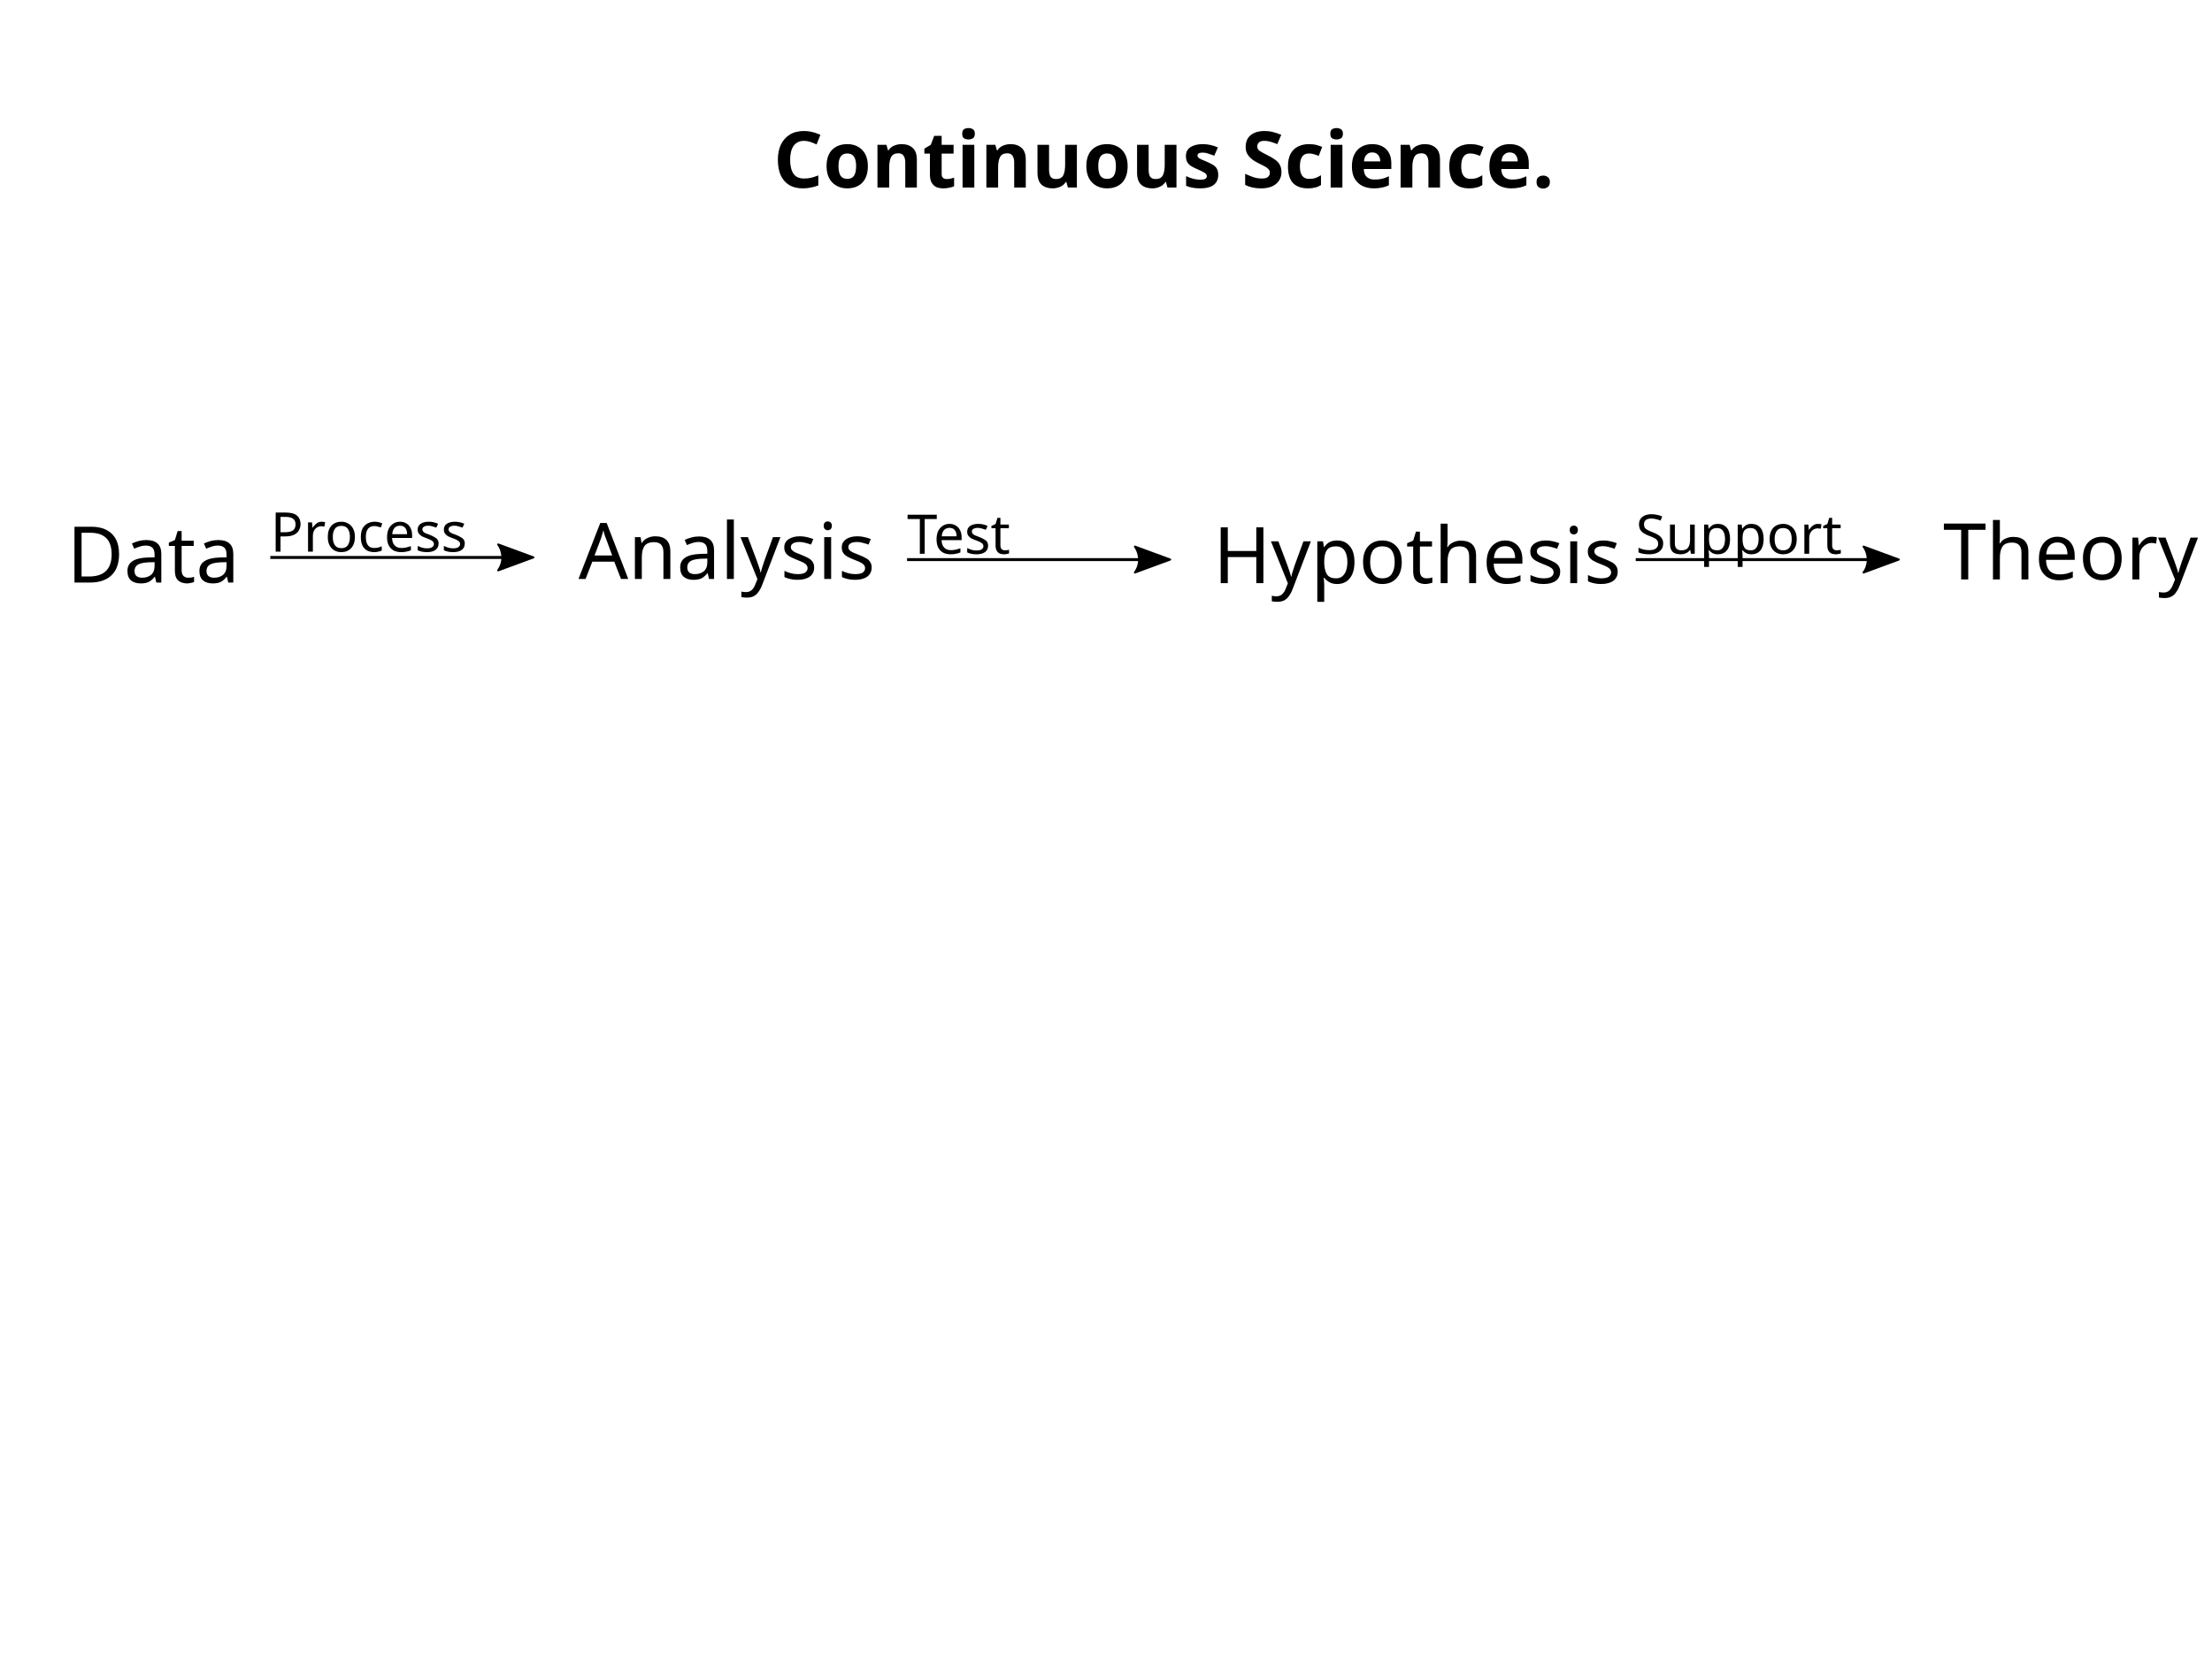
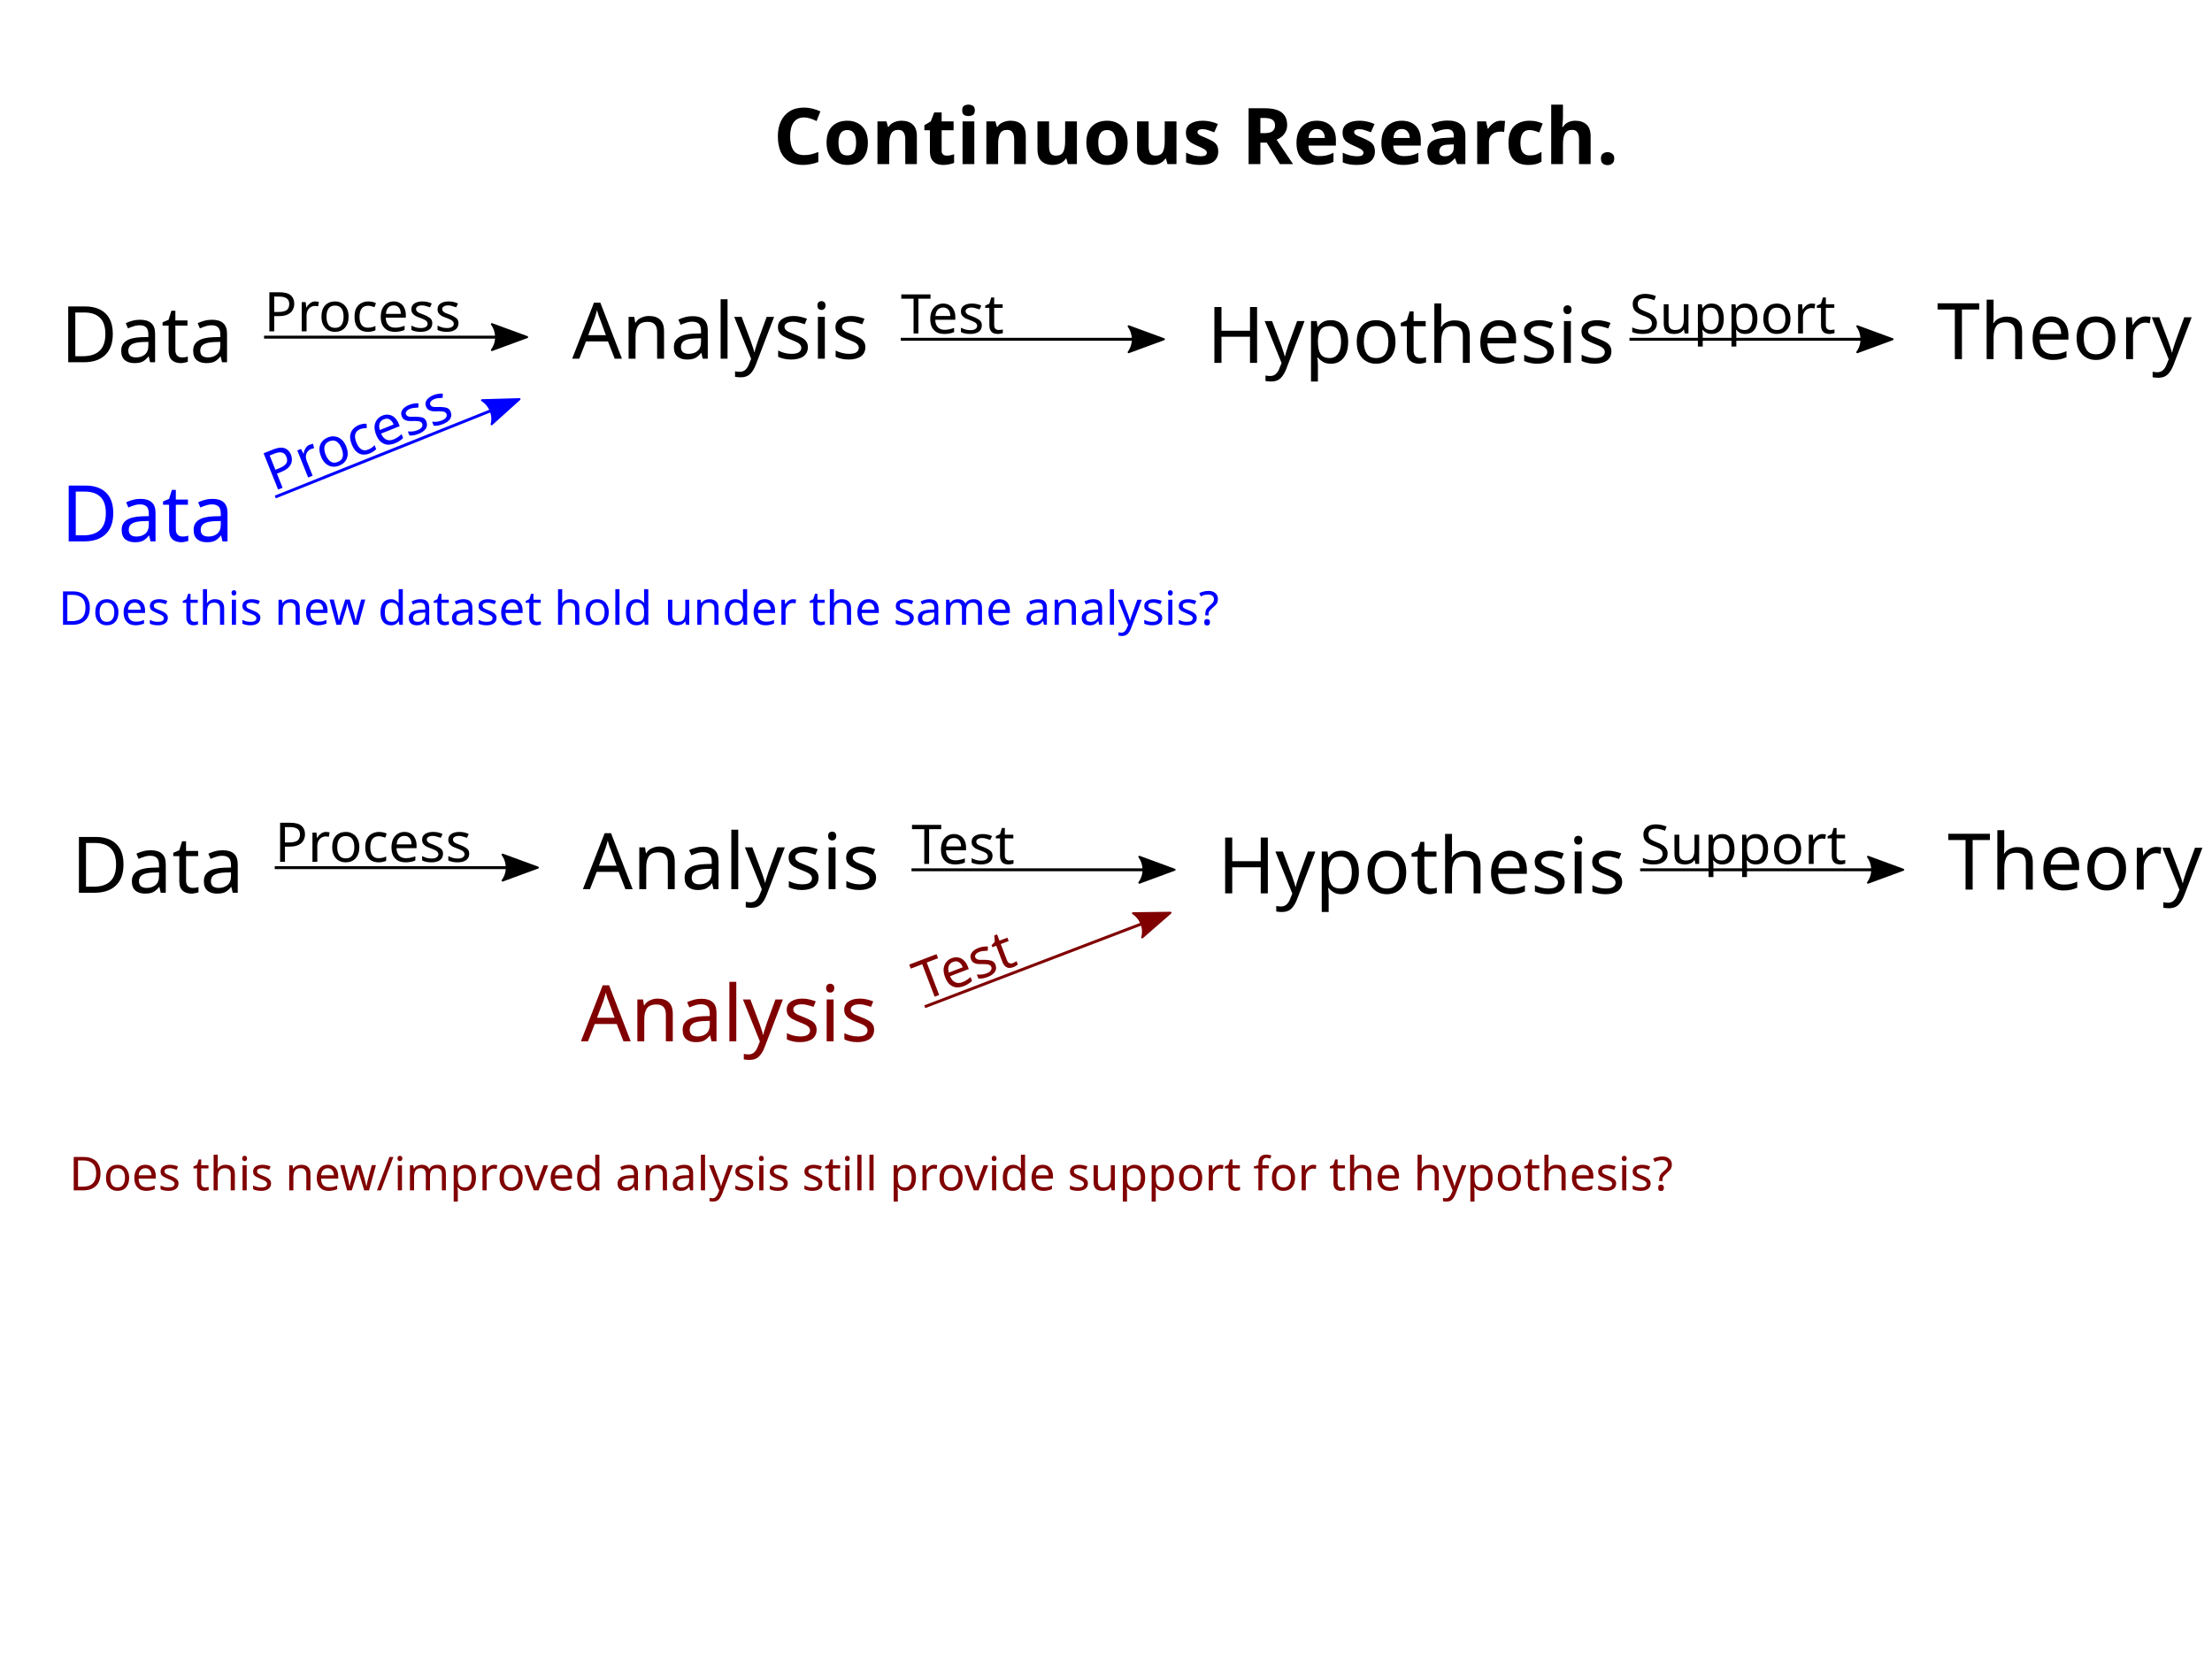
<svg xmlns="http://www.w3.org/2000/svg" width="200mm" height="150mm" viewBox="0 0 200 150" version="1.1" id="svg8">
  <defs id="defs2">
    <marker orient="auto" refY="0.0" refX="0.0" id="Arrow2Lend" style="overflow:visible;">
      <path id="path930" style="fill-rule:evenodd;stroke-width:0.625;stroke-linejoin:round;stroke:#000000;stroke-opacity:1;fill:#000000;fill-opacity:1" d="M 8.719,4.034 L -2.207,0.016 L 8.719,-4.002 C 6.973,-1.63 6.983,1.616 8.719,4.034 z " transform="scale(1.1) rotate(180) translate(1,0)" />
    </marker>
    <marker orient="auto" refY="0" refX="0" id="Arrow2Lend-6" style="overflow:visible">
      <path id="path930-2" style="fill:#000000;fill-opacity:1;fill-rule:evenodd;stroke:#000000;stroke-width:0.625;stroke-linejoin:round;stroke-opacity:1" d="M 8.719,4.034 -2.207,0.016 8.719,-4.002 c -1.745,2.372 -1.735,5.617 -6e-7,8.035 z" transform="matrix(-1.1,0,0,-1.1,-1.1,0)" />
    </marker>
    <marker orient="auto" refY="0" refX="0" id="Arrow2Lend-7" style="overflow:visible">
      <path id="path930-8" style="fill:#000000;fill-opacity:1;fill-rule:evenodd;stroke:#000000;stroke-width:0.625;stroke-linejoin:round;stroke-opacity:1" d="M 8.719,4.034 -2.207,0.016 8.719,-4.002 c -1.745,2.372 -1.735,5.617 -6e-7,8.035 z" transform="matrix(-1.1,0,0,-1.1,-1.1,0)" />
+     </marker>
+     <marker orient="auto" refY="0" refX="0" id="Arrow2Lend-6-9" style="overflow:visible">
+       <path id="path930-2-7" style="fill:#000000;fill-opacity:1;fill-rule:evenodd;stroke:#000000;stroke-width:0.625;stroke-linejoin:round;stroke-opacity:1" d="M 8.719,4.034 -2.207,0.016 8.719,-4.002 c -1.745,2.372 -1.735,5.617 -6e-7,8.035 z" transform="matrix(-1.1,0,0,-1.1,-1.1,0)" />
+     </marker>
+     <marker orient="auto" refY="0" refX="0" id="Arrow2Lend-8" style="overflow:visible">
+       <path id="path930-25" style="fill:#0000ff;fill-opacity:1;fill-rule:evenodd;stroke:#0000ff;stroke-width:0.625;stroke-linejoin:round;stroke-opacity:1" d="M 8.719,4.034 -2.207,0.016 8.719,-4.002 c -1.745,2.372 -1.735,5.617 -6e-7,8.035 z" transform="matrix(-1.1,0,0,-1.1,-1.1,0)" />
+     </marker>
+     <marker orient="auto" refY="0" refX="0" id="Arrow2Lend-9" style="overflow:visible">
+       <path id="path930-28" style="fill:#000000;fill-opacity:1;fill-rule:evenodd;stroke:#000000;stroke-width:0.625;stroke-linejoin:round;stroke-opacity:1" d="M 8.719,4.034 -2.207,0.016 8.719,-4.002 c -1.745,2.372 -1.735,5.617 -6e-7,8.035 z" transform="matrix(-1.1,0,0,-1.1,-1.1,0)" />
+     </marker>
+     <marker orient="auto" refY="0" refX="0" id="Arrow2Lend-6-0" style="overflow:visible">
+       <path id="path930-2-0" style="fill:#000000;fill-opacity:1;fill-rule:evenodd;stroke:#000000;stroke-width:0.625;stroke-linejoin:round;stroke-opacity:1" d="M 8.719,4.034 -2.207,0.016 8.719,-4.002 c -1.745,2.372 -1.735,5.617 -6e-7,8.035 z" transform="matrix(-1.1,0,0,-1.1,-1.1,0)" />
+     </marker>
+     <marker orient="auto" refY="0" refX="0" id="Arrow2Lend-7-3" style="overflow:visible">
+       <path id="path930-8-1" style="fill:#000000;fill-opacity:1;fill-rule:evenodd;stroke:#000000;stroke-width:0.625;stroke-linejoin:round;stroke-opacity:1" d="M 8.719,4.034 -2.207,0.016 8.719,-4.002 c -1.745,2.372 -1.735,5.617 -6e-7,8.035 z" transform="matrix(-1.1,0,0,-1.1,-1.1,0)" />
+     </marker>
+     <marker orient="auto" refY="0" refX="0" id="Arrow2Lend-8-1" style="overflow:visible">
+       <path id="path930-25-6" style="fill:#0000ff;fill-opacity:1;fill-rule:evenodd;stroke:#0000ff;stroke-width:0.625;stroke-linejoin:round;stroke-opacity:1" d="M 8.719,4.034 -2.207,0.016 8.719,-4.002 c -1.745,2.372 -1.735,5.617 -6e-7,8.035 z" transform="matrix(-1.1,0,0,-1.1,-1.1,0)" />
+     </marker>
+     <marker orient="auto" refY="0" refX="0" id="Arrow2Lend-6-0-0" style="overflow:visible">
+       <path id="path930-2-0-7" style="fill:#800000;fill-opacity:1;fill-rule:evenodd;stroke:#800000;stroke-width:0.625;stroke-linejoin:round;stroke-opacity:1" d="M 8.719,4.034 -2.207,0.016 8.719,-4.002 c -1.745,2.372 -1.735,5.617 -6e-7,8.035 z" transform="matrix(-1.1,0,0,-1.1,-1.1,0)" />
    </marker>
  </defs>
  <g id="layer1" transform="translate(0,-147)">
    <flowRoot xml:space="preserve" id="flowRoot847" style="fill:black;stroke:none;stroke-opacity:1;stroke-width:1px;stroke-linejoin:miter;stroke-linecap:butt;fill-opacity:1;font-family:'Abyssinica SIL';font-style:normal;font-weight:normal;font-size:7.5px;line-height:100%;letter-spacing:0px;word-spacing:0px;-inkscape-font-specification:'Abyssinica SIL, Normal';font-stretch:normal;font-variant:normal;text-anchor:start;text-align:justify;writing-mode:lr">
      <flowRegion id="flowRegion849">
        <rect id="rect851" width="645" height="125" x="157.857" y="42.643" />
      </flowRegion>
      <flowPara id="flowPara853" />
    </flowRoot>
    <flowRoot xml:space="preserve" id="flowRoot855" style="fill:black;stroke:none;stroke-opacity:1;stroke-width:1px;stroke-linejoin:miter;stroke-linecap:butt;fill-opacity:1;font-family:'Abyssinica SIL';font-style:normal;font-weight:normal;font-size:26.667px;line-height:100%;letter-spacing:0px;word-spacing:0px;-inkscape-font-specification:'Abyssinica SIL, Normal';font-stretch:normal;font-variant:normal;text-anchor:start;text-align:justify;writing-mode:lr">
      <flowRegion id="flowRegion857">
        <rect id="rect859" width="585" height="143.571" x="41.429" y="40.501" />
      </flowRegion>
      <flowPara id="flowPara861" />
    </flowRoot>
-     <text xml:space="preserve" style="font-style:normal;font-variant:normal;font-weight:normal;font-stretch:normal;font-size:7.056px;line-height:100%;font-family:'Abyssinica SIL';-inkscape-font-specification:'Abyssinica SIL, Normal';text-align:justify;letter-spacing:0px;word-spacing:0px;writing-mode:lr-tb;text-anchor:start;fill:#000000;fill-opacity:1;stroke:none;stroke-width:0.265px;stroke-linecap:butt;stroke-linejoin:miter;stroke-opacity:1" x="69.926" y="163.952" id="text865">
-       <tspan id="tspan863" x="69.926" y="163.952" style="stroke-width:0.265px;font-weight:bold">Continuous Science.</tspan>
+     <text xml:space="preserve" style="font-style:normal;font-variant:normal;font-weight:normal;font-stretch:normal;font-size:7.056px;line-height:100%;font-family:'Abyssinica SIL';-inkscape-font-specification:'Abyssinica SIL, Normal';text-align:justify;letter-spacing:0px;word-spacing:0px;writing-mode:lr-tb;text-anchor:start;fill:#000000;fill-opacity:1;stroke:none;stroke-width:0.265px;stroke-linecap:butt;stroke-linejoin:miter;stroke-opacity:1" x="69.926" y="161.836" id="text865">
+       <tspan id="tspan863" x="69.926" y="161.836" style="font-weight:bold;stroke-width:0.265px">Continuous Research.</tspan>
    </text>
-     <text xml:space="preserve" style="font-style:normal;font-variant:normal;font-weight:normal;font-stretch:normal;font-size:7.056px;line-height:100%;font-family:'Abyssinica SIL';-inkscape-font-specification:'Abyssinica SIL, Normal';text-align:justify;letter-spacing:0px;word-spacing:0px;writing-mode:lr-tb;text-anchor:start;fill:#000000;fill-opacity:1;stroke:none;stroke-width:0.265px;stroke-linecap:butt;stroke-linejoin:miter;stroke-opacity:1" x="6.048" y="199.671" id="text869">
-       <tspan id="tspan867" x="6.048" y="199.671" style="stroke-width:0.265px">Data</tspan>
-     </text>
-     <text xml:space="preserve" style="font-style:normal;font-variant:normal;font-weight:normal;font-stretch:normal;font-size:7.056px;line-height:100%;font-family:'Abyssinica SIL';-inkscape-font-specification:'Abyssinica SIL, Normal';text-align:justify;letter-spacing:0px;word-spacing:0px;writing-mode:lr-tb;text-anchor:start;fill:#000000;fill-opacity:1;stroke:none;stroke-width:0.265px;stroke-linecap:butt;stroke-linejoin:miter;stroke-opacity:1" x="52.303" y="199.349" id="text869-6">
-       <tspan id="tspan867-3" x="52.303" y="199.349" style="stroke-width:0.265px">Analysis</tspan>
-     </text>
-     <text xml:space="preserve" style="font-style:normal;font-variant:normal;font-weight:normal;font-stretch:normal;font-size:7.056px;line-height:100%;font-family:'Abyssinica SIL';-inkscape-font-specification:'Abyssinica SIL, Normal';text-align:justify;letter-spacing:0px;word-spacing:0px;writing-mode:lr-tb;text-anchor:start;fill:#000000;fill-opacity:1;stroke:none;stroke-width:0.265px;stroke-linecap:butt;stroke-linejoin:miter;stroke-opacity:1" x="109.682" y="199.727" id="text869-1">
-       <tspan id="tspan867-7" x="109.682" y="199.727" style="stroke-width:0.265px">Hypothesis</tspan>
-     </text>
-     <text xml:space="preserve" style="font-style:normal;font-variant:normal;font-weight:normal;font-stretch:normal;font-size:7.056px;line-height:100%;font-family:'Abyssinica SIL';-inkscape-font-specification:'Abyssinica SIL, Normal';text-align:justify;letter-spacing:0px;word-spacing:0px;writing-mode:lr-tb;text-anchor:start;fill:#000000;fill-opacity:1;stroke:none;stroke-width:0.265px;stroke-linecap:butt;stroke-linejoin:miter;stroke-opacity:1" x="175.678" y="199.387" id="text869-5">
-       <tspan id="tspan867-9" x="175.678" y="199.387" style="stroke-width:0.265px">Theory</tspan>
-     </text>
-     <path style="fill:none;fill-rule:evenodd;stroke:#000000;stroke-width:0.265;stroke-linecap:butt;stroke-linejoin:miter;stroke-miterlimit:4;stroke-dasharray:none;stroke-opacity:1;marker-end:url(#Arrow2Lend)" d="M 24.44,197.403 H 47.875" id="path907" />
-     <path style="fill:none;fill-rule:evenodd;stroke:#000000;stroke-width:0.265;stroke-linecap:butt;stroke-linejoin:miter;stroke-miterlimit:4;stroke-dasharray:none;stroke-opacity:1;marker-end:url(#Arrow2Lend-6)" d="M 82.013,197.597 H 105.447" id="path907-1" />
-     <path style="fill:none;fill-rule:evenodd;stroke:#000000;stroke-width:0.265;stroke-linecap:butt;stroke-linejoin:miter;stroke-miterlimit:4;stroke-dasharray:none;stroke-opacity:1;marker-end:url(#Arrow2Lend-7)" d="m 147.895,197.597 h 23.435" id="path907-5" />
    <flowRoot xml:space="preserve" id="flowRoot1730" style="fill:black;stroke:none;stroke-opacity:1;stroke-width:1px;stroke-linejoin:miter;stroke-linecap:butt;fill-opacity:1;font-family:'Abyssinica SIL';font-style:normal;font-weight:normal;font-size:26.667px;line-height:100%;letter-spacing:0px;word-spacing:0px;-inkscape-font-specification:'Abyssinica SIL, Normal';font-stretch:normal;font-variant:normal;text-anchor:start;text-align:justify;writing-mode:lr">
      <flowRegion id="flowRegion1732">
        <rect id="rect1734" width="87.413" height="29.375" x="311.127" y="161.858" />
      </flowRegion>
      <flowPara id="flowPara1736" />
    </flowRoot>
-     <text xml:space="preserve" style="font-style:normal;font-variant:normal;font-weight:normal;font-stretch:normal;font-size:7.056px;line-height:100%;font-family:'Abyssinica SIL';-inkscape-font-specification:'Abyssinica SIL, Normal';text-align:justify;letter-spacing:0px;word-spacing:0px;writing-mode:lr-tb;text-anchor:start;fill:#000000;fill-opacity:1;stroke:none;stroke-width:0.265px;stroke-linecap:butt;stroke-linejoin:miter;stroke-opacity:1" x="82.013" y="197.068" id="text1740">
-       <tspan id="tspan1738" x="82.013" y="197.068" style="font-style:normal;font-variant:normal;font-weight:normal;font-stretch:normal;font-size:4.939px;font-family:'Abyssinica SIL';-inkscape-font-specification:'Abyssinica SIL, Normal';font-variant-ligatures:normal;font-variant-caps:normal;font-variant-numeric:normal;font-feature-settings:normal;text-align:justify;writing-mode:lr-tb;text-anchor:start;stroke-width:0.265px">Test</tspan>
-     </text>
-     <text xml:space="preserve" style="font-style:normal;font-variant:normal;font-weight:normal;font-stretch:normal;font-size:7.056px;line-height:100%;font-family:'Abyssinica SIL';-inkscape-font-specification:'Abyssinica SIL, Normal';text-align:justify;letter-spacing:0px;word-spacing:0px;writing-mode:lr-tb;text-anchor:start;fill:#000000;fill-opacity:1;stroke:none;stroke-width:0.265px;stroke-linecap:butt;stroke-linejoin:miter;stroke-opacity:1" x="147.895" y="197.068" id="text1744">
-       <tspan id="tspan1742" x="147.895" y="197.068" style="font-style:normal;font-variant:normal;font-weight:normal;font-stretch:normal;font-size:4.939px;font-family:'Abyssinica SIL';-inkscape-font-specification:'Abyssinica SIL, Normal';font-variant-ligatures:normal;font-variant-caps:normal;font-variant-numeric:normal;font-feature-settings:normal;text-align:justify;writing-mode:lr-tb;text-anchor:start;stroke-width:0.265px">Support</tspan>
-     </text>
-     <text xml:space="preserve" style="font-style:normal;font-variant:normal;font-weight:normal;font-stretch:normal;font-size:7.056px;line-height:100%;font-family:'Abyssinica SIL';-inkscape-font-specification:'Abyssinica SIL, Normal';text-align:justify;letter-spacing:0px;word-spacing:0px;writing-mode:lr-tb;text-anchor:start;fill:#000000;fill-opacity:1;stroke:none;stroke-width:0.265px;stroke-linecap:butt;stroke-linejoin:miter;stroke-opacity:1" x="24.44" y="196.874" id="text1748">
-       <tspan id="tspan1746" x="24.44" y="196.874" style="font-style:normal;font-variant:normal;font-weight:normal;font-stretch:normal;font-size:4.939px;font-family:'Abyssinica SIL';-inkscape-font-specification:'Abyssinica SIL, Normal';font-variant-ligatures:normal;font-variant-caps:normal;font-variant-numeric:normal;font-feature-settings:normal;text-align:justify;writing-mode:lr-tb;text-anchor:start;stroke-width:0.265px">Process</tspan>
-     </text>
+     <g id="g2416">
+       <text id="text869" y="179.752" x="5.481" style="font-style:normal;font-variant:normal;font-weight:normal;font-stretch:normal;font-size:7.056px;line-height:100%;font-family:'Abyssinica SIL';-inkscape-font-specification:'Abyssinica SIL, Normal';text-align:justify;letter-spacing:0px;word-spacing:0px;writing-mode:lr-tb;text-anchor:start;fill:#000000;fill-opacity:1;stroke:none;stroke-width:0.265px;stroke-linecap:butt;stroke-linejoin:miter;stroke-opacity:1" xml:space="preserve">
+         <tspan style="stroke-width:0.265px" y="179.752" x="5.481" id="tspan867">Data</tspan>
+       </text>
+       <text id="text869-6" y="179.43" x="51.736" style="font-style:normal;font-variant:normal;font-weight:normal;font-stretch:normal;font-size:7.056px;line-height:100%;font-family:'Abyssinica SIL';-inkscape-font-specification:'Abyssinica SIL, Normal';text-align:justify;letter-spacing:0px;word-spacing:0px;writing-mode:lr-tb;text-anchor:start;fill:#000000;fill-opacity:1;stroke:none;stroke-width:0.265px;stroke-linecap:butt;stroke-linejoin:miter;stroke-opacity:1" xml:space="preserve">
+         <tspan style="stroke-width:0.265px" y="179.43" x="51.736" id="tspan867-3">Analysis</tspan>
+       </text>
+       <text id="text869-1" y="179.808" x="109.115" style="font-style:normal;font-variant:normal;font-weight:normal;font-stretch:normal;font-size:7.056px;line-height:100%;font-family:'Abyssinica SIL';-inkscape-font-specification:'Abyssinica SIL, Normal';text-align:justify;letter-spacing:0px;word-spacing:0px;writing-mode:lr-tb;text-anchor:start;fill:#000000;fill-opacity:1;stroke:none;stroke-width:0.265px;stroke-linecap:butt;stroke-linejoin:miter;stroke-opacity:1" xml:space="preserve">
+         <tspan style="stroke-width:0.265px" y="179.808" x="109.115" id="tspan867-7">Hypothesis</tspan>
+       </text>
+       <text id="text869-5" y="179.468" x="175.111" style="font-style:normal;font-variant:normal;font-weight:normal;font-stretch:normal;font-size:7.056px;line-height:100%;font-family:'Abyssinica SIL';-inkscape-font-specification:'Abyssinica SIL, Normal';text-align:justify;letter-spacing:0px;word-spacing:0px;writing-mode:lr-tb;text-anchor:start;fill:#000000;fill-opacity:1;stroke:none;stroke-width:0.265px;stroke-linecap:butt;stroke-linejoin:miter;stroke-opacity:1" xml:space="preserve">
+         <tspan style="stroke-width:0.265px" y="179.468" x="175.111" id="tspan867-9">Theory</tspan>
+       </text>
+       <path id="path907" d="M 23.873,177.484 H 47.308" style="fill:none;fill-rule:evenodd;stroke:#000000;stroke-width:0.265;stroke-linecap:butt;stroke-linejoin:miter;stroke-miterlimit:4;stroke-dasharray:none;stroke-opacity:1;marker-end:url(#Arrow2Lend)" />
+       <path id="path907-1" d="m 81.446,177.677 h 23.435" style="fill:none;fill-rule:evenodd;stroke:#000000;stroke-width:0.265;stroke-linecap:butt;stroke-linejoin:miter;stroke-miterlimit:4;stroke-dasharray:none;stroke-opacity:1;marker-end:url(#Arrow2Lend-6)" />
+       <path id="path907-5" d="m 147.328,177.677 h 23.435" style="fill:none;fill-rule:evenodd;stroke:#000000;stroke-width:0.265;stroke-linecap:butt;stroke-linejoin:miter;stroke-miterlimit:4;stroke-dasharray:none;stroke-opacity:1;marker-end:url(#Arrow2Lend-7)" />
+       <text id="text1740" y="177.149" x="81.446" style="font-style:normal;font-variant:normal;font-weight:normal;font-stretch:normal;font-size:7.056px;line-height:100%;font-family:'Abyssinica SIL';-inkscape-font-specification:'Abyssinica SIL, Normal';text-align:justify;letter-spacing:0px;word-spacing:0px;writing-mode:lr-tb;text-anchor:start;fill:#000000;fill-opacity:1;stroke:none;stroke-width:0.265px;stroke-linecap:butt;stroke-linejoin:miter;stroke-opacity:1" xml:space="preserve">
+         <tspan style="font-style:normal;font-variant:normal;font-weight:normal;font-stretch:normal;font-size:4.939px;font-family:'Abyssinica SIL';-inkscape-font-specification:'Abyssinica SIL, Normal';font-variant-ligatures:normal;font-variant-caps:normal;font-variant-numeric:normal;font-feature-settings:normal;text-align:justify;writing-mode:lr-tb;text-anchor:start;stroke-width:0.265px" y="177.149" x="81.446" id="tspan1738">Test</tspan>
+       </text>
+       <text id="text1744" y="177.149" x="147.328" style="font-style:normal;font-variant:normal;font-weight:normal;font-stretch:normal;font-size:7.056px;line-height:100%;font-family:'Abyssinica SIL';-inkscape-font-specification:'Abyssinica SIL, Normal';text-align:justify;letter-spacing:0px;word-spacing:0px;writing-mode:lr-tb;text-anchor:start;fill:#000000;fill-opacity:1;stroke:none;stroke-width:0.265px;stroke-linecap:butt;stroke-linejoin:miter;stroke-opacity:1" xml:space="preserve">
+         <tspan style="font-style:normal;font-variant:normal;font-weight:normal;font-stretch:normal;font-size:4.939px;font-family:'Abyssinica SIL';-inkscape-font-specification:'Abyssinica SIL, Normal';font-variant-ligatures:normal;font-variant-caps:normal;font-variant-numeric:normal;font-feature-settings:normal;text-align:justify;writing-mode:lr-tb;text-anchor:start;stroke-width:0.265px" y="177.149" x="147.328" id="tspan1742">Support</tspan>
+       </text>
+       <text id="text1748" y="176.955" x="23.873" style="font-style:normal;font-variant:normal;font-weight:normal;font-stretch:normal;font-size:7.056px;line-height:100%;font-family:'Abyssinica SIL';-inkscape-font-specification:'Abyssinica SIL, Normal';text-align:justify;letter-spacing:0px;word-spacing:0px;writing-mode:lr-tb;text-anchor:start;fill:#000000;fill-opacity:1;stroke:none;stroke-width:0.265px;stroke-linecap:butt;stroke-linejoin:miter;stroke-opacity:1" xml:space="preserve">
+         <tspan style="font-style:normal;font-variant:normal;font-weight:normal;font-stretch:normal;font-size:4.939px;font-family:'Abyssinica SIL';-inkscape-font-specification:'Abyssinica SIL, Normal';font-variant-ligatures:normal;font-variant-caps:normal;font-variant-numeric:normal;font-feature-settings:normal;text-align:justify;writing-mode:lr-tb;text-anchor:start;stroke-width:0.265px" y="176.955" x="23.873" id="tspan1746">Process</tspan>
+       </text>
+       <text id="text869-3" y="195.951" x="5.525" style="font-style:normal;font-variant:normal;font-weight:normal;font-stretch:normal;font-size:7.056px;line-height:100%;font-family:'Abyssinica SIL';-inkscape-font-specification:'Abyssinica SIL, Normal';text-align:justify;letter-spacing:0px;word-spacing:0px;writing-mode:lr-tb;text-anchor:start;fill:#0000ff;fill-opacity:1;stroke:none;stroke-width:0.265px;stroke-linecap:butt;stroke-linejoin:miter;stroke-opacity:1" xml:space="preserve">
+         <tspan style="fill:#0000ff;stroke-width:0.265px" y="195.951" x="5.525" id="tspan867-4">Data</tspan>
+       </text>
+       <g style="fill:#0000ff" transform="rotate(-21.81819,20.43452,195.385)" id="g2015">
+         <path style="fill:#0000ff;fill-rule:evenodd;stroke:#0000ff;stroke-width:0.265;stroke-linecap:butt;stroke-linejoin:miter;stroke-miterlimit:4;stroke-dasharray:none;stroke-opacity:1;marker-end:url(#Arrow2Lend-8)" d="M 25.854,193.838 H 49.289" id="path907-2" />
+         <text xml:space="preserve" style="font-style:normal;font-variant:normal;font-weight:normal;font-stretch:normal;font-size:7.056px;line-height:100%;font-family:'Abyssinica SIL';-inkscape-font-specification:'Abyssinica SIL, Normal';text-align:justify;letter-spacing:0px;word-spacing:0px;writing-mode:lr-tb;text-anchor:start;fill:#0000ff;fill-opacity:1;stroke:none;stroke-width:0.265px;stroke-linecap:butt;stroke-linejoin:miter;stroke-opacity:1" x="25.854" y="193.308" id="text1748-6">
+           <tspan id="tspan1746-2" x="25.854" y="193.308" style="font-style:normal;font-variant:normal;font-weight:normal;font-stretch:normal;font-size:4.939px;font-family:'Abyssinica SIL';-inkscape-font-specification:'Abyssinica SIL, Normal';font-variant-ligatures:normal;font-variant-caps:normal;font-variant-numeric:normal;font-feature-settings:normal;text-align:justify;writing-mode:lr-tb;text-anchor:start;fill:#0000ff;stroke-width:0.265px">Process</tspan>
+         </text>
+         <text transform="rotate(21.81819)" id="text2091" y="181.898" x="76.445" style="font-style:normal;font-variant:normal;font-weight:normal;font-stretch:normal;font-size:4.233px;line-height:100%;font-family:'Abyssinica SIL';-inkscape-font-specification:'Abyssinica SIL, Normal';text-align:justify;letter-spacing:0px;word-spacing:0px;writing-mode:lr-tb;text-anchor:start;fill:#0000ff;fill-opacity:1;stroke:none;stroke-width:0.265px;stroke-linecap:butt;stroke-linejoin:miter;stroke-opacity:1" xml:space="preserve">
+           <tspan style="font-size:4.233px;fill:#0000ff;stroke-width:0.265px" y="181.898" x="76.445" id="tspan2089">Does this new dataset hold under the same analysis?</tspan>
+         </text>
+         <g transform="rotate(21.81819,-116.4746,167.5334)" id="g2416-2">
+           <text id="text869-66" y="174.838" x="6.993" style="font-style:normal;font-variant:normal;font-weight:normal;font-stretch:normal;font-size:7.056px;line-height:100%;font-family:'Abyssinica SIL';-inkscape-font-specification:'Abyssinica SIL, Normal';text-align:justify;letter-spacing:0px;word-spacing:0px;writing-mode:lr-tb;text-anchor:start;fill:#000000;fill-opacity:1;stroke:none;stroke-width:0.265px;stroke-linecap:butt;stroke-linejoin:miter;stroke-opacity:1" xml:space="preserve">
+             <tspan style="stroke-width:0.265px" y="174.838" x="6.993" id="tspan867-6">Data</tspan>
+           </text>
+           <text id="text869-6-8" y="174.516" x="53.248" style="font-style:normal;font-variant:normal;font-weight:normal;font-stretch:normal;font-size:7.056px;line-height:100%;font-family:'Abyssinica SIL';-inkscape-font-specification:'Abyssinica SIL, Normal';text-align:justify;letter-spacing:0px;word-spacing:0px;writing-mode:lr-tb;text-anchor:start;fill:#000000;fill-opacity:1;stroke:none;stroke-width:0.265px;stroke-linecap:butt;stroke-linejoin:miter;stroke-opacity:1" xml:space="preserve">
+             <tspan style="stroke-width:0.265px" y="174.516" x="53.248" id="tspan867-3-3">Analysis</tspan>
+           </text>
+           <text id="text869-1-7" y="174.894" x="110.627" style="font-style:normal;font-variant:normal;font-weight:normal;font-stretch:normal;font-size:7.056px;line-height:100%;font-family:'Abyssinica SIL';-inkscape-font-specification:'Abyssinica SIL, Normal';text-align:justify;letter-spacing:0px;word-spacing:0px;writing-mode:lr-tb;text-anchor:start;fill:#000000;fill-opacity:1;stroke:none;stroke-width:0.265px;stroke-linecap:butt;stroke-linejoin:miter;stroke-opacity:1" xml:space="preserve">
+             <tspan style="stroke-width:0.265px" y="174.894" x="110.627" id="tspan867-7-5">Hypothesis</tspan>
+           </text>
+           <text id="text869-5-4" y="174.554" x="176.623" style="font-style:normal;font-variant:normal;font-weight:normal;font-stretch:normal;font-size:7.056px;line-height:100%;font-family:'Abyssinica SIL';-inkscape-font-specification:'Abyssinica SIL, Normal';text-align:justify;letter-spacing:0px;word-spacing:0px;writing-mode:lr-tb;text-anchor:start;fill:#000000;fill-opacity:1;stroke:none;stroke-width:0.265px;stroke-linecap:butt;stroke-linejoin:miter;stroke-opacity:1" xml:space="preserve">
+             <tspan style="stroke-width:0.265px" y="174.554" x="176.623" id="tspan867-9-6">Theory</tspan>
+           </text>
+           <path id="path907-17" d="M 25.385,172.57 H 48.82" style="fill:none;fill-rule:evenodd;stroke:#000000;stroke-width:0.265;stroke-linecap:butt;stroke-linejoin:miter;stroke-miterlimit:4;stroke-dasharray:none;stroke-opacity:1;marker-end:url(#Arrow2Lend-9)" />
+           <path id="path907-1-3" d="M 82.958,172.764 H 106.392" style="fill:none;fill-rule:evenodd;stroke:#000000;stroke-width:0.265;stroke-linecap:butt;stroke-linejoin:miter;stroke-miterlimit:4;stroke-dasharray:none;stroke-opacity:1;marker-end:url(#Arrow2Lend-6-0)" />
+           <path id="path907-5-8" d="m 148.84,172.764 h 23.435" style="fill:none;fill-rule:evenodd;stroke:#000000;stroke-width:0.265;stroke-linecap:butt;stroke-linejoin:miter;stroke-miterlimit:4;stroke-dasharray:none;stroke-opacity:1;marker-end:url(#Arrow2Lend-7-3)" />
+           <text id="text1740-9" y="172.235" x="82.958" style="font-style:normal;font-variant:normal;font-weight:normal;font-stretch:normal;font-size:7.056px;line-height:100%;font-family:'Abyssinica SIL';-inkscape-font-specification:'Abyssinica SIL, Normal';text-align:justify;letter-spacing:0px;word-spacing:0px;writing-mode:lr-tb;text-anchor:start;fill:#000000;fill-opacity:1;stroke:none;stroke-width:0.265px;stroke-linecap:butt;stroke-linejoin:miter;stroke-opacity:1" xml:space="preserve">
+             <tspan style="font-style:normal;font-variant:normal;font-weight:normal;font-stretch:normal;font-size:4.939px;font-family:'Abyssinica SIL';-inkscape-font-specification:'Abyssinica SIL, Normal';font-variant-ligatures:normal;font-variant-caps:normal;font-variant-numeric:normal;font-feature-settings:normal;text-align:justify;writing-mode:lr-tb;text-anchor:start;stroke-width:0.265px" y="172.235" x="82.958" id="tspan1738-9">Test</tspan>
+           </text>
+           <text id="text1744-9" y="172.235" x="148.84" style="font-style:normal;font-variant:normal;font-weight:normal;font-stretch:normal;font-size:7.056px;line-height:100%;font-family:'Abyssinica SIL';-inkscape-font-specification:'Abyssinica SIL, Normal';text-align:justify;letter-spacing:0px;word-spacing:0px;writing-mode:lr-tb;text-anchor:start;fill:#000000;fill-opacity:1;stroke:none;stroke-width:0.265px;stroke-linecap:butt;stroke-linejoin:miter;stroke-opacity:1" xml:space="preserve">
+             <tspan style="font-style:normal;font-variant:normal;font-weight:normal;font-stretch:normal;font-size:4.939px;font-family:'Abyssinica SIL';-inkscape-font-specification:'Abyssinica SIL, Normal';font-variant-ligatures:normal;font-variant-caps:normal;font-variant-numeric:normal;font-feature-settings:normal;text-align:justify;writing-mode:lr-tb;text-anchor:start;stroke-width:0.265px" y="172.235" x="148.84" id="tspan1742-9">Support</tspan>
+           </text>
+           <text id="text1748-8" y="172.041" x="25.385" style="font-style:normal;font-variant:normal;font-weight:normal;font-stretch:normal;font-size:7.056px;line-height:100%;font-family:'Abyssinica SIL';-inkscape-font-specification:'Abyssinica SIL, Normal';text-align:justify;letter-spacing:0px;word-spacing:0px;writing-mode:lr-tb;text-anchor:start;fill:#000000;fill-opacity:1;stroke:none;stroke-width:0.265px;stroke-linecap:butt;stroke-linejoin:miter;stroke-opacity:1" xml:space="preserve">
+             <tspan style="font-style:normal;font-variant:normal;font-weight:normal;font-stretch:normal;font-size:4.939px;font-family:'Abyssinica SIL';-inkscape-font-specification:'Abyssinica SIL, Normal';font-variant-ligatures:normal;font-variant-caps:normal;font-variant-numeric:normal;font-feature-settings:normal;text-align:justify;writing-mode:lr-tb;text-anchor:start;stroke-width:0.265px" y="172.041" x="25.385" id="tspan1746-6">Process</tspan>
+           </text>
+           <g style="fill:#0000ff" transform="rotate(-21.81819,8.443155,189.0059)" id="g2015-8">
+             <text transform="rotate(21.81819)" id="text2091-8" y="185.073" x="76.445" style="font-style:normal;font-variant:normal;font-weight:normal;font-stretch:normal;font-size:4.233px;line-height:100%;font-family:'Abyssinica SIL';-inkscape-font-specification:'Abyssinica SIL, Normal';text-align:justify;letter-spacing:0px;word-spacing:0px;writing-mode:lr-tb;text-anchor:start;fill:#800000;fill-opacity:1;stroke:none;stroke-width:0.265px;stroke-linecap:butt;stroke-linejoin:miter;stroke-opacity:1" xml:space="preserve">
+               <tspan style="font-size:4.233px;fill:#800000;stroke-width:0.265px" y="185.073" x="76.445" id="tspan2089-2">Does this new/improved analysis still provide support for the hypothesis?</tspan>
+             </text>
+           </g>
+           <text id="text869-6-8-7" y="188.271" x="53.072" style="font-style:normal;font-variant:normal;font-weight:normal;font-stretch:normal;font-size:7.056px;line-height:100%;font-family:'Abyssinica SIL';-inkscape-font-specification:'Abyssinica SIL, Normal';text-align:justify;letter-spacing:0px;word-spacing:0px;writing-mode:lr-tb;text-anchor:start;fill:#800000;fill-opacity:1;stroke:none;stroke-width:0.265px;stroke-linecap:butt;stroke-linejoin:miter;stroke-opacity:1" xml:space="preserve">
+             <tspan style="fill:#800000;stroke-width:0.265px" y="188.271" x="53.072" id="tspan867-3-3-2">Analysis</tspan>
+           </text>
+           <path id="path907-1-3-3" d="m 84.159,185.145 21.89,-8.366" style="fill:#800000;fill-rule:evenodd;stroke:#800000;stroke-width:0.265;stroke-linecap:butt;stroke-linejoin:miter;stroke-miterlimit:4;stroke-dasharray:none;stroke-opacity:1;marker-end:url(#Arrow2Lend-6-0-0)" />
+           <text id="text1740-9-8" y="202.46" x="12.52" style="font-style:normal;font-variant:normal;font-weight:normal;font-stretch:normal;font-size:7.056px;line-height:100%;font-family:'Abyssinica SIL';-inkscape-font-specification:'Abyssinica SIL, Normal';text-align:justify;letter-spacing:0px;word-spacing:0px;writing-mode:lr-tb;text-anchor:start;fill:#800000;fill-opacity:1;stroke:none;stroke-width:0.265px;stroke-linecap:butt;stroke-linejoin:miter;stroke-opacity:1" xml:space="preserve" transform="rotate(-20.91502)">
+             <tspan style="font-style:normal;font-variant:normal;font-weight:normal;font-stretch:normal;font-size:4.939px;font-family:'Abyssinica SIL';-inkscape-font-specification:'Abyssinica SIL, Normal';font-variant-ligatures:normal;font-variant-caps:normal;font-variant-numeric:normal;font-feature-settings:normal;text-align:justify;writing-mode:lr-tb;text-anchor:start;fill:#800000;stroke-width:0.265px" y="202.46" x="12.52" id="tspan1738-9-0">Test</tspan>
+           </text>
+         </g>
+       </g>
+       <text xml:space="preserve" style="font-style:normal;font-variant:normal;font-weight:normal;font-stretch:normal;font-size:5.644px;line-height:100%;font-family:'Abyssinica SIL';-inkscape-font-specification:'Abyssinica SIL, Normal';text-align:justify;letter-spacing:0px;word-spacing:0px;writing-mode:lr-tb;text-anchor:start;fill:#000000;fill-opacity:1;stroke:none;stroke-width:0.265px;stroke-linecap:butt;stroke-linejoin:miter;stroke-opacity:1" x="8.126" y="284.527" id="text3301">
+         <tspan id="tspan3299" x="8.126" y="289.292" style="stroke-width:0.265px" />
+       </text>
+     </g>
  </g>
</svg>
